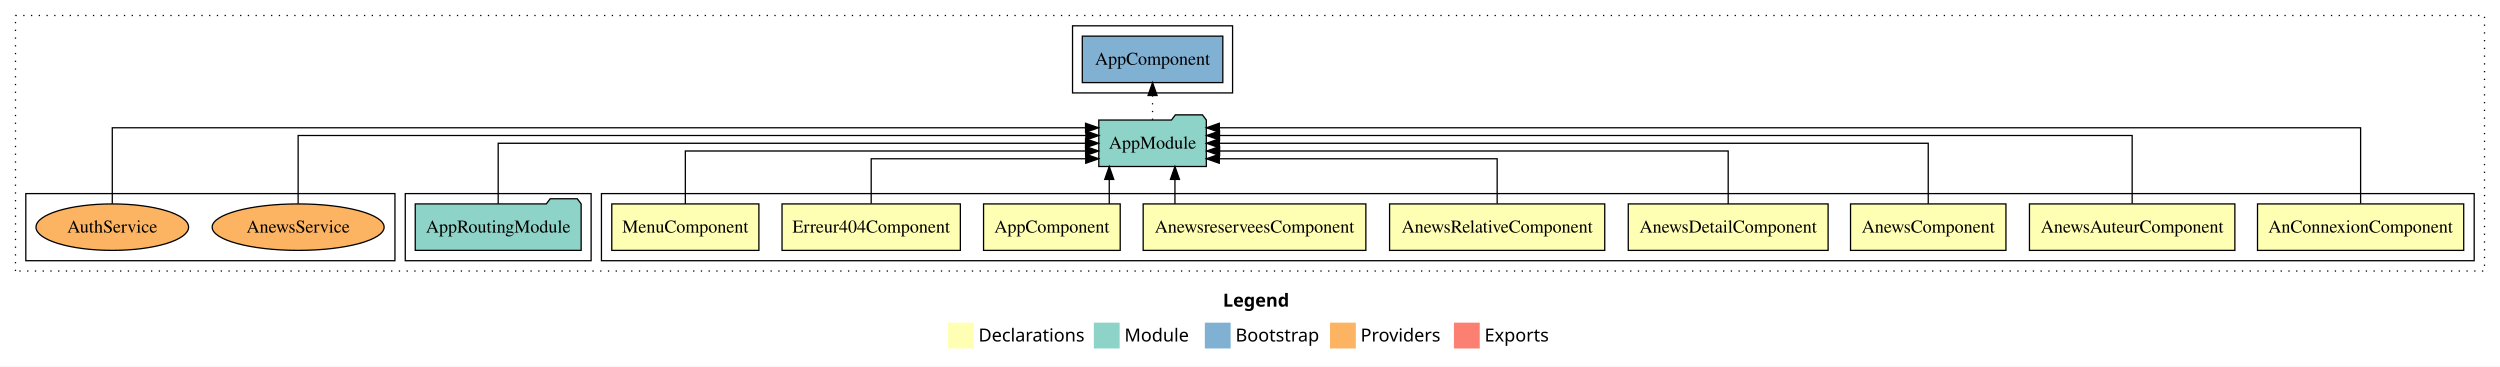
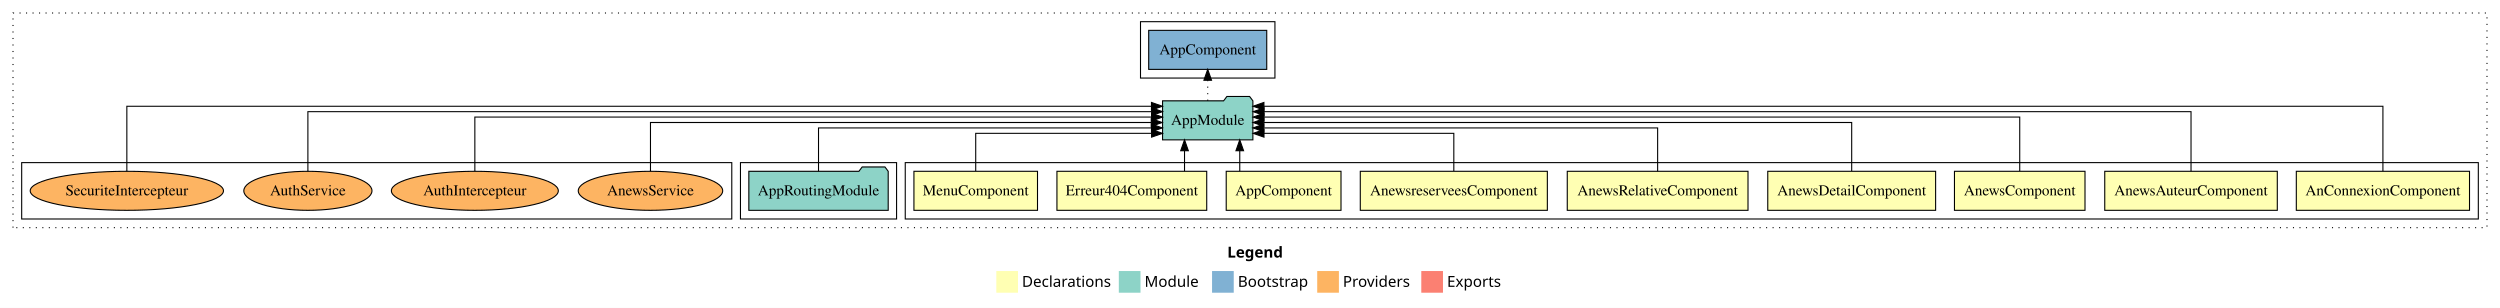
- <svg xmlns="http://www.w3.org/2000/svg" width="1937pt" height="284pt" viewBox="0.00 0.00 1937.00 284.00">
+ <svg xmlns="http://www.w3.org/2000/svg" width="2306pt" height="284pt" viewBox="0.00 0.00 2306.00 284.00">
  <g id="graph0" class="graph" transform="scale(1 1) rotate(0) translate(4 280)">
-     <polygon fill="#ffffff" stroke="transparent" points="-4,4 -4,-280 1933,-280 1933,4 -4,4" />
-     <text text-anchor="start" x="943.509" y="-42.4" font-family="sans-serif" font-weight="bold" font-size="14.00" fill="#000000">Legend</text>
-     <polygon fill="#ffffb3" stroke="transparent" points="730.5,-10 730.5,-30 750.5,-30 750.5,-10 730.5,-10" />
-     <text text-anchor="start" x="754.129" y="-15.4" font-family="sans-serif" font-size="14.00" fill="#000000">  Declarations</text>
-     <polygon fill="#8dd3c7" stroke="transparent" points="843.5,-10 843.5,-30 863.5,-30 863.5,-10 843.5,-10" />
-     <text text-anchor="start" x="867.225" y="-15.4" font-family="sans-serif" font-size="14.00" fill="#000000">  Module</text>
-     <polygon fill="#80b1d3" stroke="transparent" points="929.5,-10 929.5,-30 949.5,-30 949.5,-10 929.5,-10" />
-     <text text-anchor="start" x="953.281" y="-15.4" font-family="sans-serif" font-size="14.00" fill="#000000">  Bootstrap</text>
-     <polygon fill="#fdb462" stroke="transparent" points="1026.5,-10 1026.5,-30 1046.5,-30 1046.5,-10 1026.5,-10" />
-     <text text-anchor="start" x="1050.173" y="-15.4" font-family="sans-serif" font-size="14.00" fill="#000000">  Providers</text>
-     <polygon fill="#fb8072" stroke="transparent" points="1122.5,-10 1122.5,-30 1142.5,-30 1142.5,-10 1122.5,-10" />
-     <text text-anchor="start" x="1146.226" y="-15.4" font-family="sans-serif" font-size="14.00" fill="#000000">  Exports</text>
+     <polygon fill="#ffffff" stroke="transparent" points="-4,4 -4,-280 2302,-280 2302,4 -4,4" />
+     <text text-anchor="start" x="1128.009" y="-42.4" font-family="sans-serif" font-weight="bold" font-size="14.00" fill="#000000">Legend</text>
+     <polygon fill="#ffffb3" stroke="transparent" points="915,-10 915,-30 935,-30 935,-10 915,-10" />
+     <text text-anchor="start" x="938.629" y="-15.4" font-family="sans-serif" font-size="14.00" fill="#000000">  Declarations</text>
+     <polygon fill="#8dd3c7" stroke="transparent" points="1028,-10 1028,-30 1048,-30 1048,-10 1028,-10" />
+     <text text-anchor="start" x="1051.725" y="-15.4" font-family="sans-serif" font-size="14.00" fill="#000000">  Module</text>
+     <polygon fill="#80b1d3" stroke="transparent" points="1114,-10 1114,-30 1134,-30 1134,-10 1114,-10" />
+     <text text-anchor="start" x="1137.781" y="-15.4" font-family="sans-serif" font-size="14.00" fill="#000000">  Bootstrap</text>
+     <polygon fill="#fdb462" stroke="transparent" points="1211,-10 1211,-30 1231,-30 1231,-10 1211,-10" />
+     <text text-anchor="start" x="1234.673" y="-15.4" font-family="sans-serif" font-size="14.00" fill="#000000">  Providers</text>
+     <polygon fill="#fb8072" stroke="transparent" points="1307,-10 1307,-30 1327,-30 1327,-10 1307,-10" />
+     <text text-anchor="start" x="1330.726" y="-15.4" font-family="sans-serif" font-size="14.00" fill="#000000">  Exports</text>
    <g id="clust1" class="cluster">
-       <polygon fill="none" stroke="#000000" stroke-dasharray="1,5" points="8,-70 8,-268 1921,-268 1921,-70 8,-70" />
+       <polygon fill="none" stroke="#000000" stroke-dasharray="1,5" points="8,-70 8,-268 2290,-268 2290,-70 8,-70" />
    </g>
    <g id="clust2" class="cluster">
-       <polygon fill="none" stroke="#000000" points="462,-78 462,-130 1913,-130 1913,-78 462,-78" />
+       <polygon fill="none" stroke="#000000" points="831,-78 831,-130 2282,-130 2282,-78 831,-78" />
    </g>
    <g id="clust12" class="cluster">
-       <polygon fill="none" stroke="#000000" points="310,-78 310,-130 454,-130 454,-78 310,-78" />
+       <polygon fill="none" stroke="#000000" points="679,-78 679,-130 823,-130 823,-78 679,-78" />
    </g>
    <g id="clust14" class="cluster">
-       <polygon fill="none" stroke="#000000" points="827,-208 827,-260 951,-260 951,-208 827,-208" />
+       <polygon fill="none" stroke="#000000" points="1048,-208 1048,-260 1172,-260 1172,-208 1048,-208" />
    </g>
    <g id="clust15" class="cluster">
-       <polygon fill="none" stroke="#000000" points="16,-78 16,-130 302,-130 302,-78 16,-78" />
+       <polygon fill="none" stroke="#000000" points="16,-78 16,-130 671,-130 671,-78 16,-78" />
    </g>
    <g id="node1" class="node">
-       <polygon fill="#ffffb3" stroke="#000000" points="1904.881,-122 1745.119,-122 1745.119,-86 1904.881,-86 1904.881,-122" />
-       <text text-anchor="middle" x="1825" y="-99.8" font-family="Times,serif" font-size="14.00" fill="#000000">AnConnexionComponent</text>
+       <polygon fill="#ffffb3" stroke="#000000" points="2273.881,-122 2114.119,-122 2114.119,-86 2273.881,-86 2273.881,-122" />
+       <text text-anchor="middle" x="2194" y="-99.8" font-family="Times,serif" font-size="14.00" fill="#000000">AnConnexionComponent</text>
    </g>
    <g id="node10" class="node">
-       <polygon fill="#8dd3c7" stroke="#000000" points="930.657,-187 927.657,-191 906.657,-191 903.657,-187 847.343,-187 847.343,-151 930.657,-151 930.657,-187" />
-       <text text-anchor="middle" x="889" y="-164.8" font-family="Times,serif" font-size="14.00" fill="#000000">AppModule</text>
+       <polygon fill="#8dd3c7" stroke="#000000" points="1151.657,-187 1148.657,-191 1127.657,-191 1124.657,-187 1068.343,-187 1068.343,-151 1151.657,-151 1151.657,-187" />
+       <text text-anchor="middle" x="1110" y="-164.8" font-family="Times,serif" font-size="14.00" fill="#000000">AppModule</text>
    </g>
    <g id="edge1" class="edge">
-       <path fill="none" stroke="#000000" d="M1825,-122.248C1825,-145.018 1825,-181 1825,-181 1825,-181 940.731,-181 940.731,-181" />
-       <polygon fill="#000000" stroke="#000000" points="940.731,-177.5 930.731,-181 940.731,-184.5 940.731,-177.5" />
+       <path fill="none" stroke="#000000" d="M2194,-122.091C2194,-145.133 2194,-182 2194,-182 2194,-182 1161.83,-182 1161.83,-182" />
+       <polygon fill="#000000" stroke="#000000" points="1161.83,-178.5 1151.83,-182 1161.83,-185.5 1161.83,-178.5" />
    </g>
    <g id="node2" class="node">
-       <polygon fill="#ffffb3" stroke="#000000" points="1727.577,-122 1568.423,-122 1568.423,-86 1727.577,-86 1727.577,-122" />
-       <text text-anchor="middle" x="1648" y="-99.8" font-family="Times,serif" font-size="14.00" fill="#000000">AnewsAuteurComponent</text>
+       <polygon fill="#ffffb3" stroke="#000000" points="2096.577,-122 1937.423,-122 1937.423,-86 2096.577,-86 2096.577,-122" />
+       <text text-anchor="middle" x="2017" y="-99.8" font-family="Times,serif" font-size="14.00" fill="#000000">AnewsAuteurComponent</text>
    </g>
    <g id="edge2" class="edge">
-       <path fill="none" stroke="#000000" d="M1648,-122.284C1648,-143.321 1648,-175 1648,-175 1648,-175 940.888,-175 940.888,-175" />
-       <polygon fill="#000000" stroke="#000000" points="940.888,-171.5 930.888,-175 940.888,-178.5 940.888,-171.5" />
+       <path fill="none" stroke="#000000" d="M2017,-122.045C2017,-143.662 2017,-177 2017,-177 2017,-177 1161.927,-177 1161.927,-177" />
+       <polygon fill="#000000" stroke="#000000" points="1161.928,-173.5 1151.927,-177 1161.927,-180.5 1161.928,-173.5" />
    </g>
    <g id="node3" class="node">
-       <polygon fill="#ffffb3" stroke="#000000" points="1550.205,-122 1429.795,-122 1429.795,-86 1550.205,-86 1550.205,-122" />
-       <text text-anchor="middle" x="1490" y="-99.8" font-family="Times,serif" font-size="14.00" fill="#000000">AnewsComponent</text>
+       <polygon fill="#ffffb3" stroke="#000000" points="1919.205,-122 1798.795,-122 1798.795,-86 1919.205,-86 1919.205,-122" />
+       <text text-anchor="middle" x="1859" y="-99.8" font-family="Times,serif" font-size="14.00" fill="#000000">AnewsComponent</text>
    </g>
    <g id="edge3" class="edge">
-       <path fill="none" stroke="#000000" d="M1490,-122.106C1490,-141.339 1490,-169 1490,-169 1490,-169 940.784,-169 940.784,-169" />
-       <polygon fill="#000000" stroke="#000000" points="940.784,-165.5 930.784,-169 940.784,-172.5 940.784,-165.5" />
+       <path fill="none" stroke="#000000" d="M1859,-122.223C1859,-142.365 1859,-172 1859,-172 1859,-172 1161.874,-172 1161.874,-172" />
+       <polygon fill="#000000" stroke="#000000" points="1161.874,-168.5 1151.874,-172 1161.874,-175.5 1161.874,-168.5" />
    </g>
    <g id="node4" class="node">
-       <polygon fill="#ffffb3" stroke="#000000" points="1412.413,-122 1257.587,-122 1257.587,-86 1412.413,-86 1412.413,-122" />
-       <text text-anchor="middle" x="1335" y="-99.8" font-family="Times,serif" font-size="14.00" fill="#000000">AnewsDetailComponent</text>
+       <polygon fill="#ffffb3" stroke="#000000" points="1781.413,-122 1626.587,-122 1626.587,-86 1781.413,-86 1781.413,-122" />
+       <text text-anchor="middle" x="1704" y="-99.8" font-family="Times,serif" font-size="14.00" fill="#000000">AnewsDetailComponent</text>
    </g>
    <g id="edge4" class="edge">
-       <path fill="none" stroke="#000000" d="M1335,-122.022C1335,-139.373 1335,-163 1335,-163 1335,-163 940.959,-163 940.959,-163" />
-       <polygon fill="#000000" stroke="#000000" points="940.959,-159.5 930.959,-163 940.959,-166.5 940.959,-159.5" />
+       <path fill="none" stroke="#000000" d="M1704,-122.222C1704,-140.828 1704,-167 1704,-167 1704,-167 1161.769,-167 1161.769,-167" />
+       <polygon fill="#000000" stroke="#000000" points="1161.769,-163.5 1151.769,-167 1161.769,-170.5 1161.769,-163.5" />
    </g>
    <g id="node5" class="node">
-       <polygon fill="#ffffb3" stroke="#000000" points="1239.357,-122 1072.643,-122 1072.643,-86 1239.357,-86 1239.357,-122" />
-       <text text-anchor="middle" x="1156" y="-99.8" font-family="Times,serif" font-size="14.00" fill="#000000">AnewsRelativeComponent</text>
+       <polygon fill="#ffffb3" stroke="#000000" points="1608.357,-122 1441.643,-122 1441.643,-86 1608.357,-86 1608.357,-122" />
+       <text text-anchor="middle" x="1525" y="-99.8" font-family="Times,serif" font-size="14.00" fill="#000000">AnewsRelativeComponent</text>
    </g>
    <g id="edge5" class="edge">
-       <path fill="none" stroke="#000000" d="M1156,-122.24C1156,-137.571 1156,-157 1156,-157 1156,-157 940.719,-157 940.719,-157" />
-       <polygon fill="#000000" stroke="#000000" points="940.719,-153.5 930.719,-157 940.719,-160.5 940.719,-153.5" />
+       <path fill="none" stroke="#000000" d="M1525,-122.034C1525,-139.06 1525,-162 1525,-162 1525,-162 1161.692,-162 1161.692,-162" />
+       <polygon fill="#000000" stroke="#000000" points="1161.692,-158.5 1151.692,-162 1161.692,-165.5 1161.692,-158.5" />
    </g>
    <g id="node6" class="node">
-       <polygon fill="#ffffb3" stroke="#000000" points="1054.274,-122 881.726,-122 881.726,-86 1054.274,-86 1054.274,-122" />
-       <text text-anchor="middle" x="968" y="-99.8" font-family="Times,serif" font-size="14.00" fill="#000000">AnewsreserveesComponent</text>
+       <polygon fill="#ffffb3" stroke="#000000" points="1423.274,-122 1250.726,-122 1250.726,-86 1423.274,-86 1423.274,-122" />
+       <text text-anchor="middle" x="1337" y="-99.8" font-family="Times,serif" font-size="14.00" fill="#000000">AnewsreserveesComponent</text>
    </g>
    <g id="edge6" class="edge">
-       <path fill="none" stroke="#000000" d="M906.346,-122.106C906.346,-122.106 906.346,-140.991 906.346,-140.991" />
-       <polygon fill="#000000" stroke="#000000" points="902.846,-140.991 906.346,-150.991 909.846,-140.991 902.846,-140.991" />
+       <path fill="none" stroke="#000000" d="M1337,-122.24C1337,-137.571 1337,-157 1337,-157 1337,-157 1161.9,-157 1161.9,-157" />
+       <polygon fill="#000000" stroke="#000000" points="1161.9,-153.5 1151.9,-157 1161.9,-160.5 1161.9,-153.5" />
    </g>
    <g id="node7" class="node">
-       <polygon fill="#ffffb3" stroke="#000000" points="863.94,-122 758.06,-122 758.06,-86 863.94,-86 863.94,-122" />
-       <text text-anchor="middle" x="811" y="-99.8" font-family="Times,serif" font-size="14.00" fill="#000000">AppComponent</text>
+       <polygon fill="#ffffb3" stroke="#000000" points="1232.94,-122 1127.06,-122 1127.06,-86 1232.94,-86 1232.94,-122" />
+       <text text-anchor="middle" x="1180" y="-99.8" font-family="Times,serif" font-size="14.00" fill="#000000">AppComponent</text>
    </g>
    <g id="edge7" class="edge">
-       <path fill="none" stroke="#000000" d="M855.446,-122.106C855.446,-122.106 855.446,-140.991 855.446,-140.991" />
-       <polygon fill="#000000" stroke="#000000" points="851.946,-140.991 855.446,-150.991 858.946,-140.991 851.946,-140.991" />
+       <path fill="none" stroke="#000000" d="M1139.554,-122.106C1139.554,-122.106 1139.554,-140.991 1139.554,-140.991" />
+       <polygon fill="#000000" stroke="#000000" points="1136.054,-140.991 1139.554,-150.991 1143.054,-140.991 1136.054,-140.991" />
    </g>
    <g id="node8" class="node">
-       <polygon fill="#ffffb3" stroke="#000000" points="740.081,-122 601.919,-122 601.919,-86 740.081,-86 740.081,-122" />
-       <text text-anchor="middle" x="671" y="-99.8" font-family="Times,serif" font-size="14.00" fill="#000000">Erreur404Component</text>
+       <polygon fill="#ffffb3" stroke="#000000" points="1109.081,-122 970.919,-122 970.919,-86 1109.081,-86 1109.081,-122" />
+       <text text-anchor="middle" x="1040" y="-99.8" font-family="Times,serif" font-size="14.00" fill="#000000">Erreur404Component</text>
    </g>
    <g id="edge8" class="edge">
-       <path fill="none" stroke="#000000" d="M671,-122.24C671,-137.571 671,-157 671,-157 671,-157 837.225,-157 837.225,-157" />
-       <polygon fill="#000000" stroke="#000000" points="837.225,-160.5 847.225,-157 837.225,-153.5 837.225,-160.5" />
+       <path fill="none" stroke="#000000" d="M1088.606,-122.106C1088.606,-122.106 1088.606,-140.991 1088.606,-140.991" />
+       <polygon fill="#000000" stroke="#000000" points="1085.106,-140.991 1088.606,-150.991 1092.106,-140.991 1085.106,-140.991" />
    </g>
    <g id="node9" class="node">
-       <polygon fill="#ffffb3" stroke="#000000" points="583.992,-122 470.008,-122 470.008,-86 583.992,-86 583.992,-122" />
-       <text text-anchor="middle" x="527" y="-99.8" font-family="Times,serif" font-size="14.00" fill="#000000">MenuComponent</text>
+       <polygon fill="#ffffb3" stroke="#000000" points="952.992,-122 839.008,-122 839.008,-86 952.992,-86 952.992,-122" />
+       <text text-anchor="middle" x="896" y="-99.8" font-family="Times,serif" font-size="14.00" fill="#000000">MenuComponent</text>
    </g>
    <g id="edge9" class="edge">
-       <path fill="none" stroke="#000000" d="M527,-122.022C527,-139.373 527,-163 527,-163 527,-163 837.12,-163 837.12,-163" />
-       <polygon fill="#000000" stroke="#000000" points="837.12,-166.5 847.12,-163 837.12,-159.5 837.12,-166.5" />
+       <path fill="none" stroke="#000000" d="M896,-122.24C896,-137.571 896,-157 896,-157 896,-157 1058.231,-157 1058.231,-157" />
+       <polygon fill="#000000" stroke="#000000" points="1058.231,-160.5 1068.231,-157 1058.231,-153.5 1058.231,-160.5" />
    </g>
    <g id="node12" class="node">
-       <polygon fill="#80b1d3" stroke="#000000" points="943.439,-252 834.561,-252 834.561,-216 943.439,-216 943.439,-252" />
-       <text text-anchor="middle" x="889" y="-229.8" font-family="Times,serif" font-size="14.00" fill="#000000">AppComponent </text>
+       <polygon fill="#80b1d3" stroke="#000000" points="1164.439,-252 1055.561,-252 1055.561,-216 1164.439,-216 1164.439,-252" />
+       <text text-anchor="middle" x="1110" y="-229.8" font-family="Times,serif" font-size="14.00" fill="#000000">AppComponent </text>
    </g>
    <g id="edge11" class="edge">
-       <path fill="none" stroke="#000000" stroke-dasharray="1,5" d="M889,-187.106C889,-187.106 889,-205.991 889,-205.991" />
-       <polygon fill="#000000" stroke="#000000" points="885.5,-205.991 889,-215.991 892.5,-205.991 885.5,-205.991" />
+       <path fill="none" stroke="#000000" stroke-dasharray="1,5" d="M1110,-187.106C1110,-187.106 1110,-205.991 1110,-205.991" />
+       <polygon fill="#000000" stroke="#000000" points="1106.5,-205.991 1110,-215.991 1113.5,-205.991 1106.5,-205.991" />
    </g>
    <g id="node11" class="node">
-       <polygon fill="#8dd3c7" stroke="#000000" points="446.274,-122 443.274,-126 422.274,-126 419.274,-122 317.726,-122 317.726,-86 446.274,-86 446.274,-122" />
-       <text text-anchor="middle" x="382" y="-99.8" font-family="Times,serif" font-size="14.00" fill="#000000">AppRoutingModule</text>
+       <polygon fill="#8dd3c7" stroke="#000000" points="815.274,-122 812.274,-126 791.274,-126 788.274,-122 686.726,-122 686.726,-86 815.274,-86 815.274,-122" />
+       <text text-anchor="middle" x="751" y="-99.8" font-family="Times,serif" font-size="14.00" fill="#000000">AppRoutingModule</text>
    </g>
    <g id="edge10" class="edge">
-       <path fill="none" stroke="#000000" d="M382,-122.106C382,-141.339 382,-169 382,-169 382,-169 837.079,-169 837.079,-169" />
-       <polygon fill="#000000" stroke="#000000" points="837.079,-172.5 847.079,-169 837.079,-165.5 837.079,-172.5" />
+       <path fill="none" stroke="#000000" d="M751,-122.034C751,-139.06 751,-162 751,-162 751,-162 1058.116,-162 1058.116,-162" />
+       <polygon fill="#000000" stroke="#000000" points="1058.116,-165.5 1068.116,-162 1058.116,-158.5 1058.116,-165.5" />
    </g>
    <g id="node13" class="node">
-       <ellipse fill="#fdb462" stroke="#000000" cx="227" cy="-104" rx="66.611" ry="18" />
-       <text text-anchor="middle" x="227" y="-99.8" font-family="Times,serif" font-size="14.00" fill="#000000">AnewsService</text>
+       <ellipse fill="#fdb462" stroke="#000000" cx="596" cy="-104" rx="66.611" ry="18" />
+       <text text-anchor="middle" x="596" y="-99.8" font-family="Times,serif" font-size="14.00" fill="#000000">AnewsService</text>
    </g>
    <g id="edge12" class="edge">
-       <path fill="none" stroke="#000000" d="M227,-122.284C227,-143.321 227,-175 227,-175 227,-175 837.338,-175 837.338,-175" />
-       <polygon fill="#000000" stroke="#000000" points="837.338,-178.5 847.338,-175 837.338,-171.5 837.338,-178.5" />
+       <path fill="none" stroke="#000000" d="M596,-122.222C596,-140.828 596,-167 596,-167 596,-167 1057.937,-167 1057.937,-167" />
+       <polygon fill="#000000" stroke="#000000" points="1057.937,-170.5 1067.937,-167 1057.937,-163.5 1057.937,-170.5" />
    </g>
    <g id="node14" class="node">
-       <ellipse fill="#fdb462" stroke="#000000" cx="83" cy="-104" rx="59.108" ry="18" />
-       <text text-anchor="middle" x="83" y="-99.8" font-family="Times,serif" font-size="14.00" fill="#000000">AuthService</text>
+       <ellipse fill="#fdb462" stroke="#000000" cx="434" cy="-104" rx="76.985" ry="18" />
+       <text text-anchor="middle" x="434" y="-99.8" font-family="Times,serif" font-size="14.00" fill="#000000">AuthIntercepteur</text>
    </g>
    <g id="edge13" class="edge">
-       <path fill="none" stroke="#000000" d="M83,-122.248C83,-145.018 83,-181 83,-181 83,-181 837.082,-181 837.082,-181" />
-       <polygon fill="#000000" stroke="#000000" points="837.082,-184.5 847.082,-181 837.082,-177.5 837.082,-184.5" />
+       <path fill="none" stroke="#000000" d="M434,-122.223C434,-142.365 434,-172 434,-172 434,-172 1058.223,-172 1058.223,-172" />
+       <polygon fill="#000000" stroke="#000000" points="1058.223,-175.5 1068.223,-172 1058.223,-168.5 1058.223,-175.5" />
+     </g>
+     <g id="node15" class="node">
+       <ellipse fill="#fdb462" stroke="#000000" cx="280" cy="-104" rx="59.108" ry="18" />
+       <text text-anchor="middle" x="280" y="-99.8" font-family="Times,serif" font-size="14.00" fill="#000000">AuthService</text>
+     </g>
+     <g id="edge14" class="edge">
+       <path fill="none" stroke="#000000" d="M280,-122.045C280,-143.662 280,-177 280,-177 280,-177 1058.271,-177 1058.271,-177" />
+       <polygon fill="#000000" stroke="#000000" points="1058.271,-180.5 1068.271,-177 1058.271,-173.5 1058.271,-180.5" />
+     </g>
+     <g id="node16" class="node">
+       <ellipse fill="#fdb462" stroke="#000000" cx="113" cy="-104" rx="89.139" ry="18" />
+       <text text-anchor="middle" x="113" y="-99.8" font-family="Times,serif" font-size="14.00" fill="#000000">SecuriteIntercepteur</text>
+     </g>
+     <g id="edge15" class="edge">
+       <path fill="none" stroke="#000000" d="M113,-122.091C113,-145.133 113,-182 113,-182 113,-182 1058.114,-182 1058.114,-182" />
+       <polygon fill="#000000" stroke="#000000" points="1058.114,-185.5 1068.114,-182 1058.114,-178.5 1058.114,-185.5" />
    </g>
  </g>
</svg>
